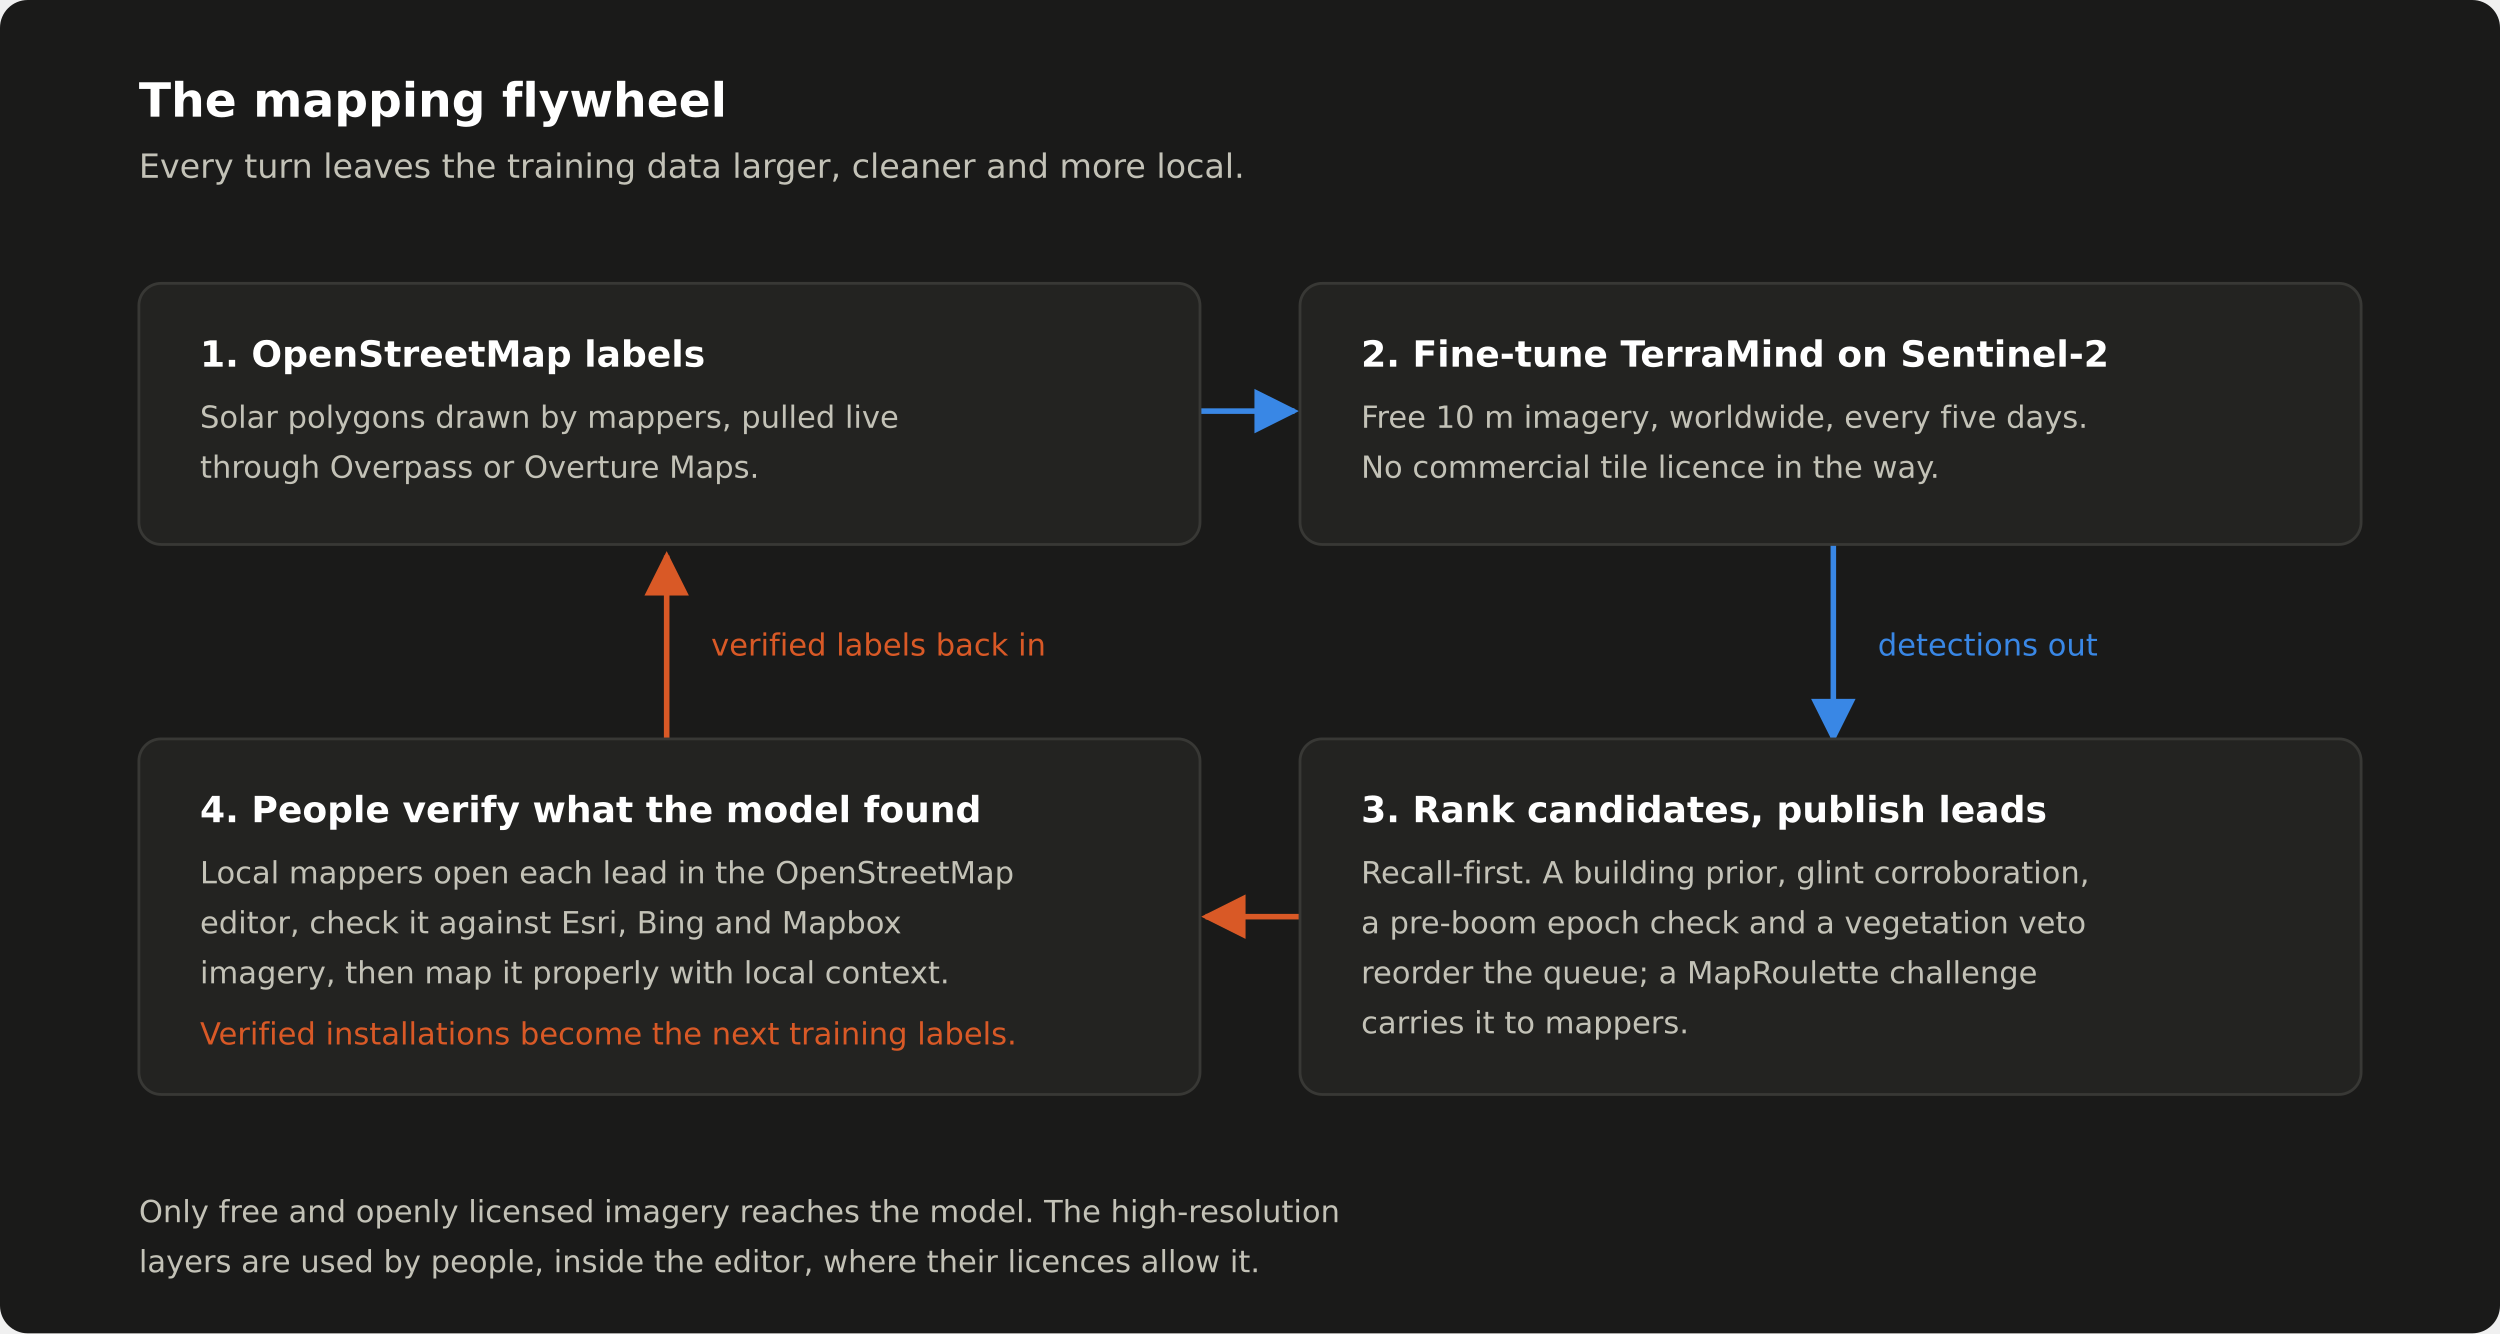
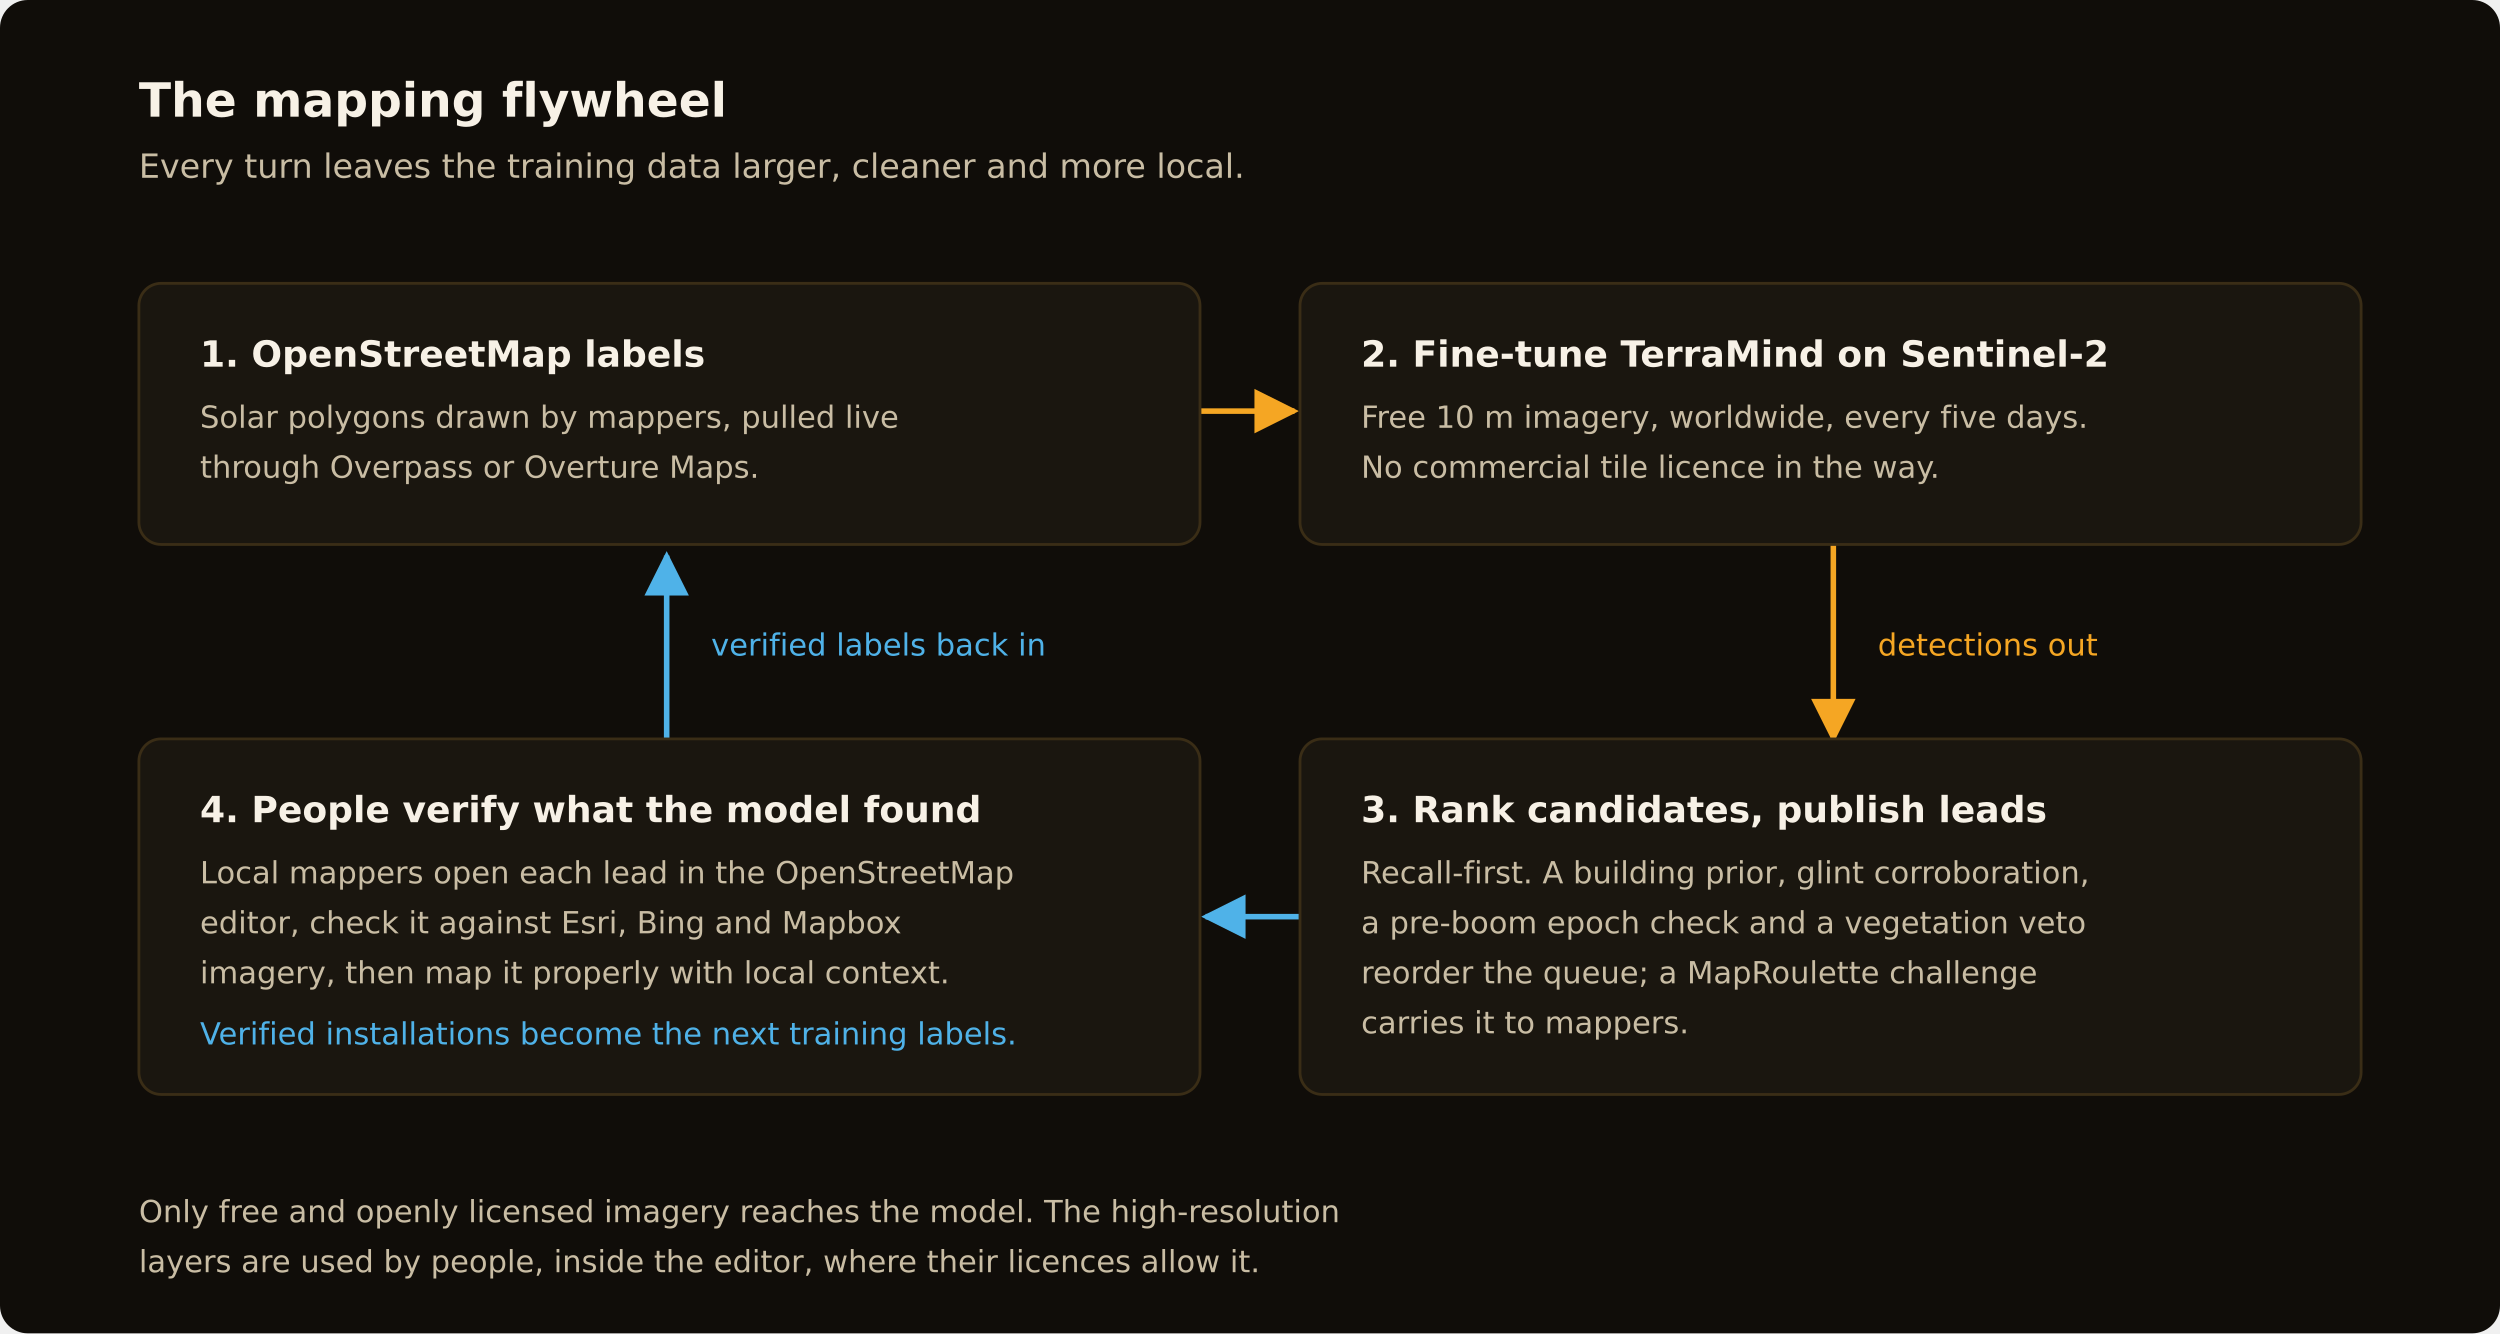
<svg xmlns="http://www.w3.org/2000/svg" width="900" height="480" viewBox="0 0 900 480" font-family="DejaVu Sans, system-ui, sans-serif">
  <defs>
    <marker id="adark" viewBox="0 0 10 10" refX="9" refY="5" markerWidth="8" markerHeight="8" orient="auto-start-reverse">
-       <path d="M0,0 L10,5 L0,10 z" fill="#3987e5" />
+       <path d="M0,0 L10,5 L0,10 z" fill="#f5a623" />
    </marker>
    <marker id="bdark" viewBox="0 0 10 10" refX="9" refY="5" markerWidth="8" markerHeight="8" orient="auto-start-reverse">
-       <path d="M0,0 L10,5 L0,10 z" fill="#d95926" />
+       <path d="M0,0 L10,5 L0,10 z" fill="#4fb2e8" />
    </marker>
  </defs>
-   <rect width="900" height="480" rx="10" fill="#1a1a19" />
-   <text x="50" y="42" font-size="17" font-weight="600" fill="#ffffff">The mapping flywheel</text>
-   <text x="50" y="64" font-size="12" fill="#c3c2b7">Every turn leaves the training data larger, cleaner and more local.</text>
-   <g stroke="#3987e5" stroke-width="2" fill="none" marker-end="url(#adark)">
+   <rect width="900" height="480" rx="10" fill="#100d09" />
+   <text x="50" y="42" font-size="17" font-weight="600" fill="#f7f1e6">The mapping flywheel</text>
+   <text x="50" y="64" font-size="12" fill="#c9bda4">Every turn leaves the training data larger, cleaner and more local.</text>
+   <g stroke="#f5a623" stroke-width="2" fill="none" marker-end="url(#adark)">
    <path d="M432,148 H466" />
    <path d="M660,196 V266" />
  </g>
-   <g stroke="#d95926" stroke-width="2" fill="none" marker-end="url(#bdark)">
+   <g stroke="#4fb2e8" stroke-width="2" fill="none" marker-end="url(#bdark)">
    <path d="M468,330 H434" />
    <path d="M240,266 V200" />
  </g>
-   <rect x="50" y="102" width="382" height="94" rx="8" fill="#232321" stroke="#383835" />
-   <text x="72" y="132" font-size="13" font-weight="600" fill="#ffffff">1. OpenStreetMap labels</text>
-   <text x="72" y="154" font-size="11" fill="#c3c2b7">Solar polygons drawn by mappers, pulled live</text>
-   <text x="72" y="172" font-size="11" fill="#c3c2b7">through Overpass or Overture Maps.</text>
-   <rect x="468" y="102" width="382" height="94" rx="8" fill="#232321" stroke="#383835" />
-   <text x="490" y="132" font-size="13" font-weight="600" fill="#ffffff">2. Fine-tune TerraMind on Sentinel-2</text>
-   <text x="490" y="154" font-size="11" fill="#c3c2b7">Free 10 m imagery, worldwide, every five days.</text>
-   <text x="490" y="172" font-size="11" fill="#c3c2b7">No commercial tile licence in the way.</text>
-   <rect x="468" y="266" width="382" height="128" rx="8" fill="#232321" stroke="#383835" />
-   <text x="490" y="296" font-size="13" font-weight="600" fill="#ffffff">3. Rank candidates, publish leads</text>
-   <text x="490" y="318" font-size="11" fill="#c3c2b7">Recall-first. A building prior, glint corroboration,</text>
-   <text x="490" y="336" font-size="11" fill="#c3c2b7">a pre-boom epoch check and a vegetation veto</text>
-   <text x="490" y="354" font-size="11" fill="#c3c2b7">reorder the queue; a MapRoulette challenge</text>
-   <text x="490" y="372" font-size="11" fill="#c3c2b7">carries it to mappers.</text>
-   <rect x="50" y="266" width="382" height="128" rx="8" fill="#232321" stroke="#383835" />
-   <text x="72" y="296" font-size="13" font-weight="600" fill="#ffffff">4. People verify what the model found</text>
-   <text x="72" y="318" font-size="11" fill="#c3c2b7">Local mappers open each lead in the OpenStreetMap</text>
-   <text x="72" y="336" font-size="11" fill="#c3c2b7">editor, check it against Esri, Bing and Mapbox</text>
-   <text x="72" y="354" font-size="11" fill="#c3c2b7">imagery, then map it properly with local context.</text>
-   <text x="72" y="376" font-size="11" fill="#d95926">Verified installations become the next training labels.</text>
-   <text x="676" y="236" font-size="11" fill="#3987e5">detections out</text>
-   <text x="256" y="236" font-size="11" fill="#d95926">verified labels back in</text>
-   <text x="50" y="440" font-size="11" fill="#c3c2b7">Only free and openly licensed imagery reaches the model. The high-resolution</text>
-   <text x="50" y="458" font-size="11" fill="#c3c2b7">layers are used by people, inside the editor, where their licences allow it.</text>
+   <rect x="50" y="102" width="382" height="94" rx="8" fill="#1a160f" stroke="#3a2d16" />
+   <text x="72" y="132" font-size="13" font-weight="600" fill="#f7f1e6">1. OpenStreetMap labels</text>
+   <text x="72" y="154" font-size="11" fill="#c9bda4">Solar polygons drawn by mappers, pulled live</text>
+   <text x="72" y="172" font-size="11" fill="#c9bda4">through Overpass or Overture Maps.</text>
+   <rect x="468" y="102" width="382" height="94" rx="8" fill="#1a160f" stroke="#3a2d16" />
+   <text x="490" y="132" font-size="13" font-weight="600" fill="#f7f1e6">2. Fine-tune TerraMind on Sentinel-2</text>
+   <text x="490" y="154" font-size="11" fill="#c9bda4">Free 10 m imagery, worldwide, every five days.</text>
+   <text x="490" y="172" font-size="11" fill="#c9bda4">No commercial tile licence in the way.</text>
+   <rect x="468" y="266" width="382" height="128" rx="8" fill="#1a160f" stroke="#3a2d16" />
+   <text x="490" y="296" font-size="13" font-weight="600" fill="#f7f1e6">3. Rank candidates, publish leads</text>
+   <text x="490" y="318" font-size="11" fill="#c9bda4">Recall-first. A building prior, glint corroboration,</text>
+   <text x="490" y="336" font-size="11" fill="#c9bda4">a pre-boom epoch check and a vegetation veto</text>
+   <text x="490" y="354" font-size="11" fill="#c9bda4">reorder the queue; a MapRoulette challenge</text>
+   <text x="490" y="372" font-size="11" fill="#c9bda4">carries it to mappers.</text>
+   <rect x="50" y="266" width="382" height="128" rx="8" fill="#1a160f" stroke="#3a2d16" />
+   <text x="72" y="296" font-size="13" font-weight="600" fill="#f7f1e6">4. People verify what the model found</text>
+   <text x="72" y="318" font-size="11" fill="#c9bda4">Local mappers open each lead in the OpenStreetMap</text>
+   <text x="72" y="336" font-size="11" fill="#c9bda4">editor, check it against Esri, Bing and Mapbox</text>
+   <text x="72" y="354" font-size="11" fill="#c9bda4">imagery, then map it properly with local context.</text>
+   <text x="72" y="376" font-size="11" fill="#4fb2e8">Verified installations become the next training labels.</text>
+   <text x="676" y="236" font-size="11" fill="#f5a623">detections out</text>
+   <text x="256" y="236" font-size="11" fill="#4fb2e8">verified labels back in</text>
+   <text x="50" y="440" font-size="11" fill="#c9bda4">Only free and openly licensed imagery reaches the model. The high-resolution</text>
+   <text x="50" y="458" font-size="11" fill="#c9bda4">layers are used by people, inside the editor, where their licences allow it.</text>
</svg>
